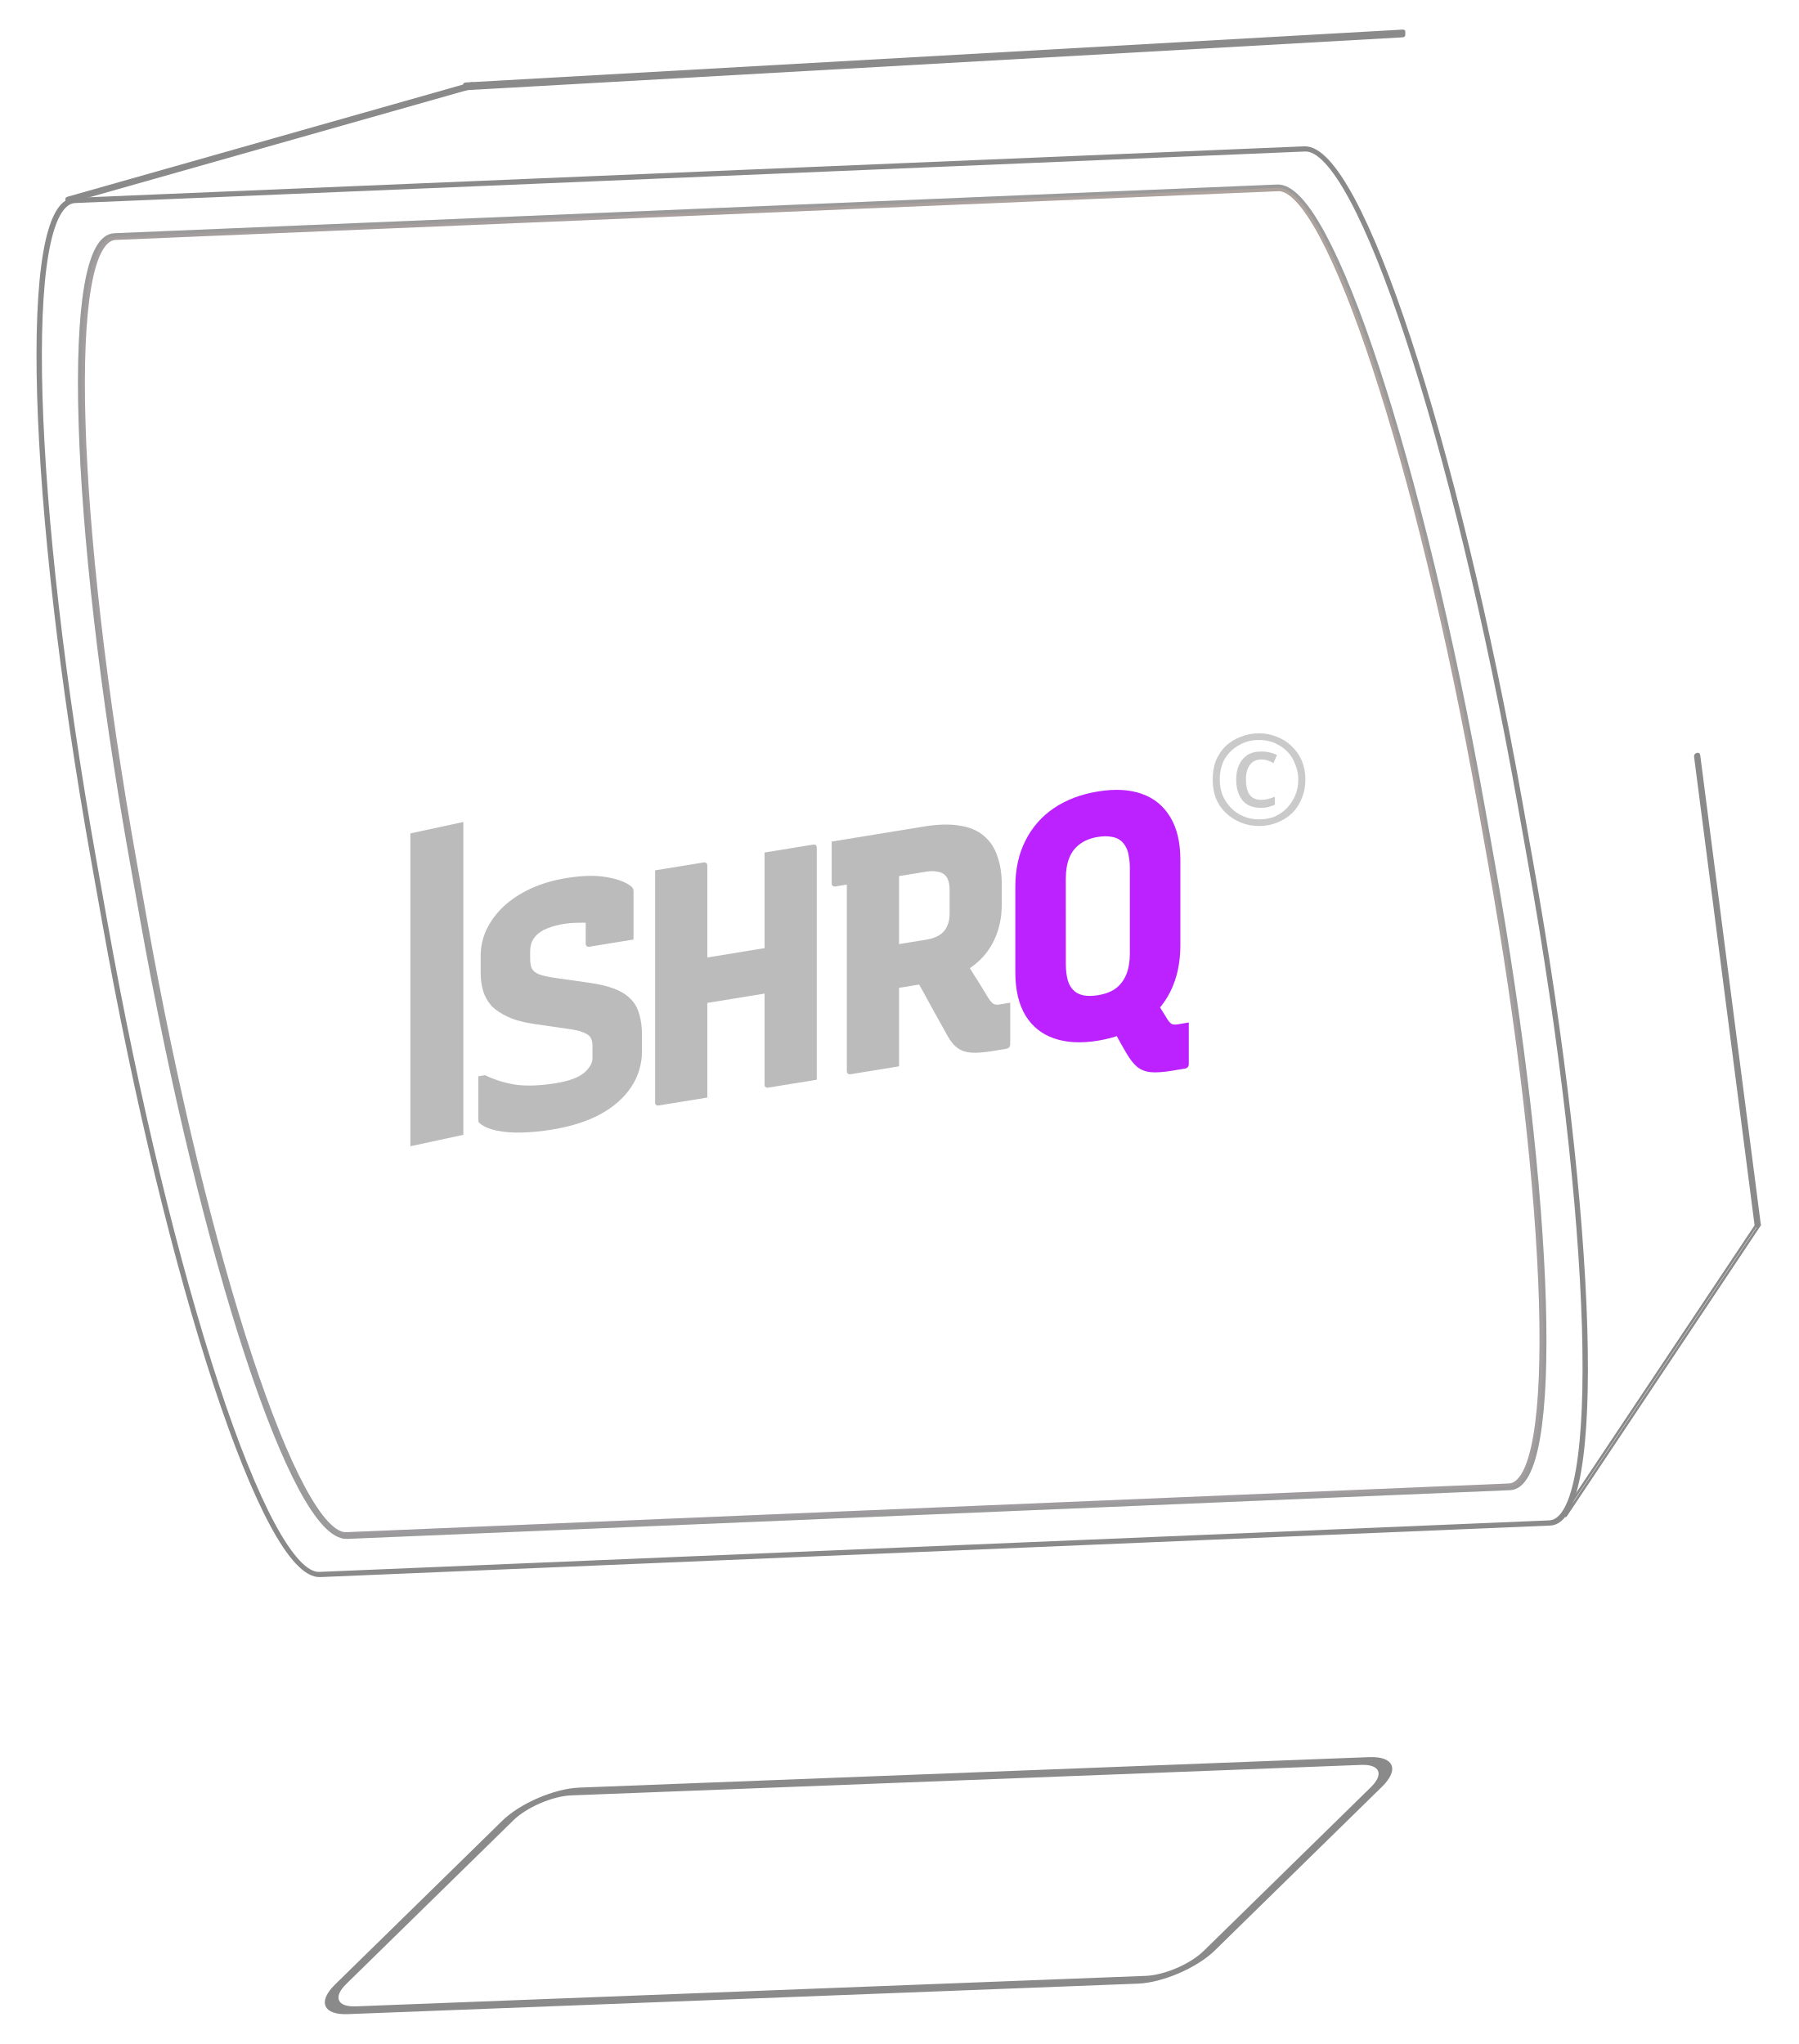
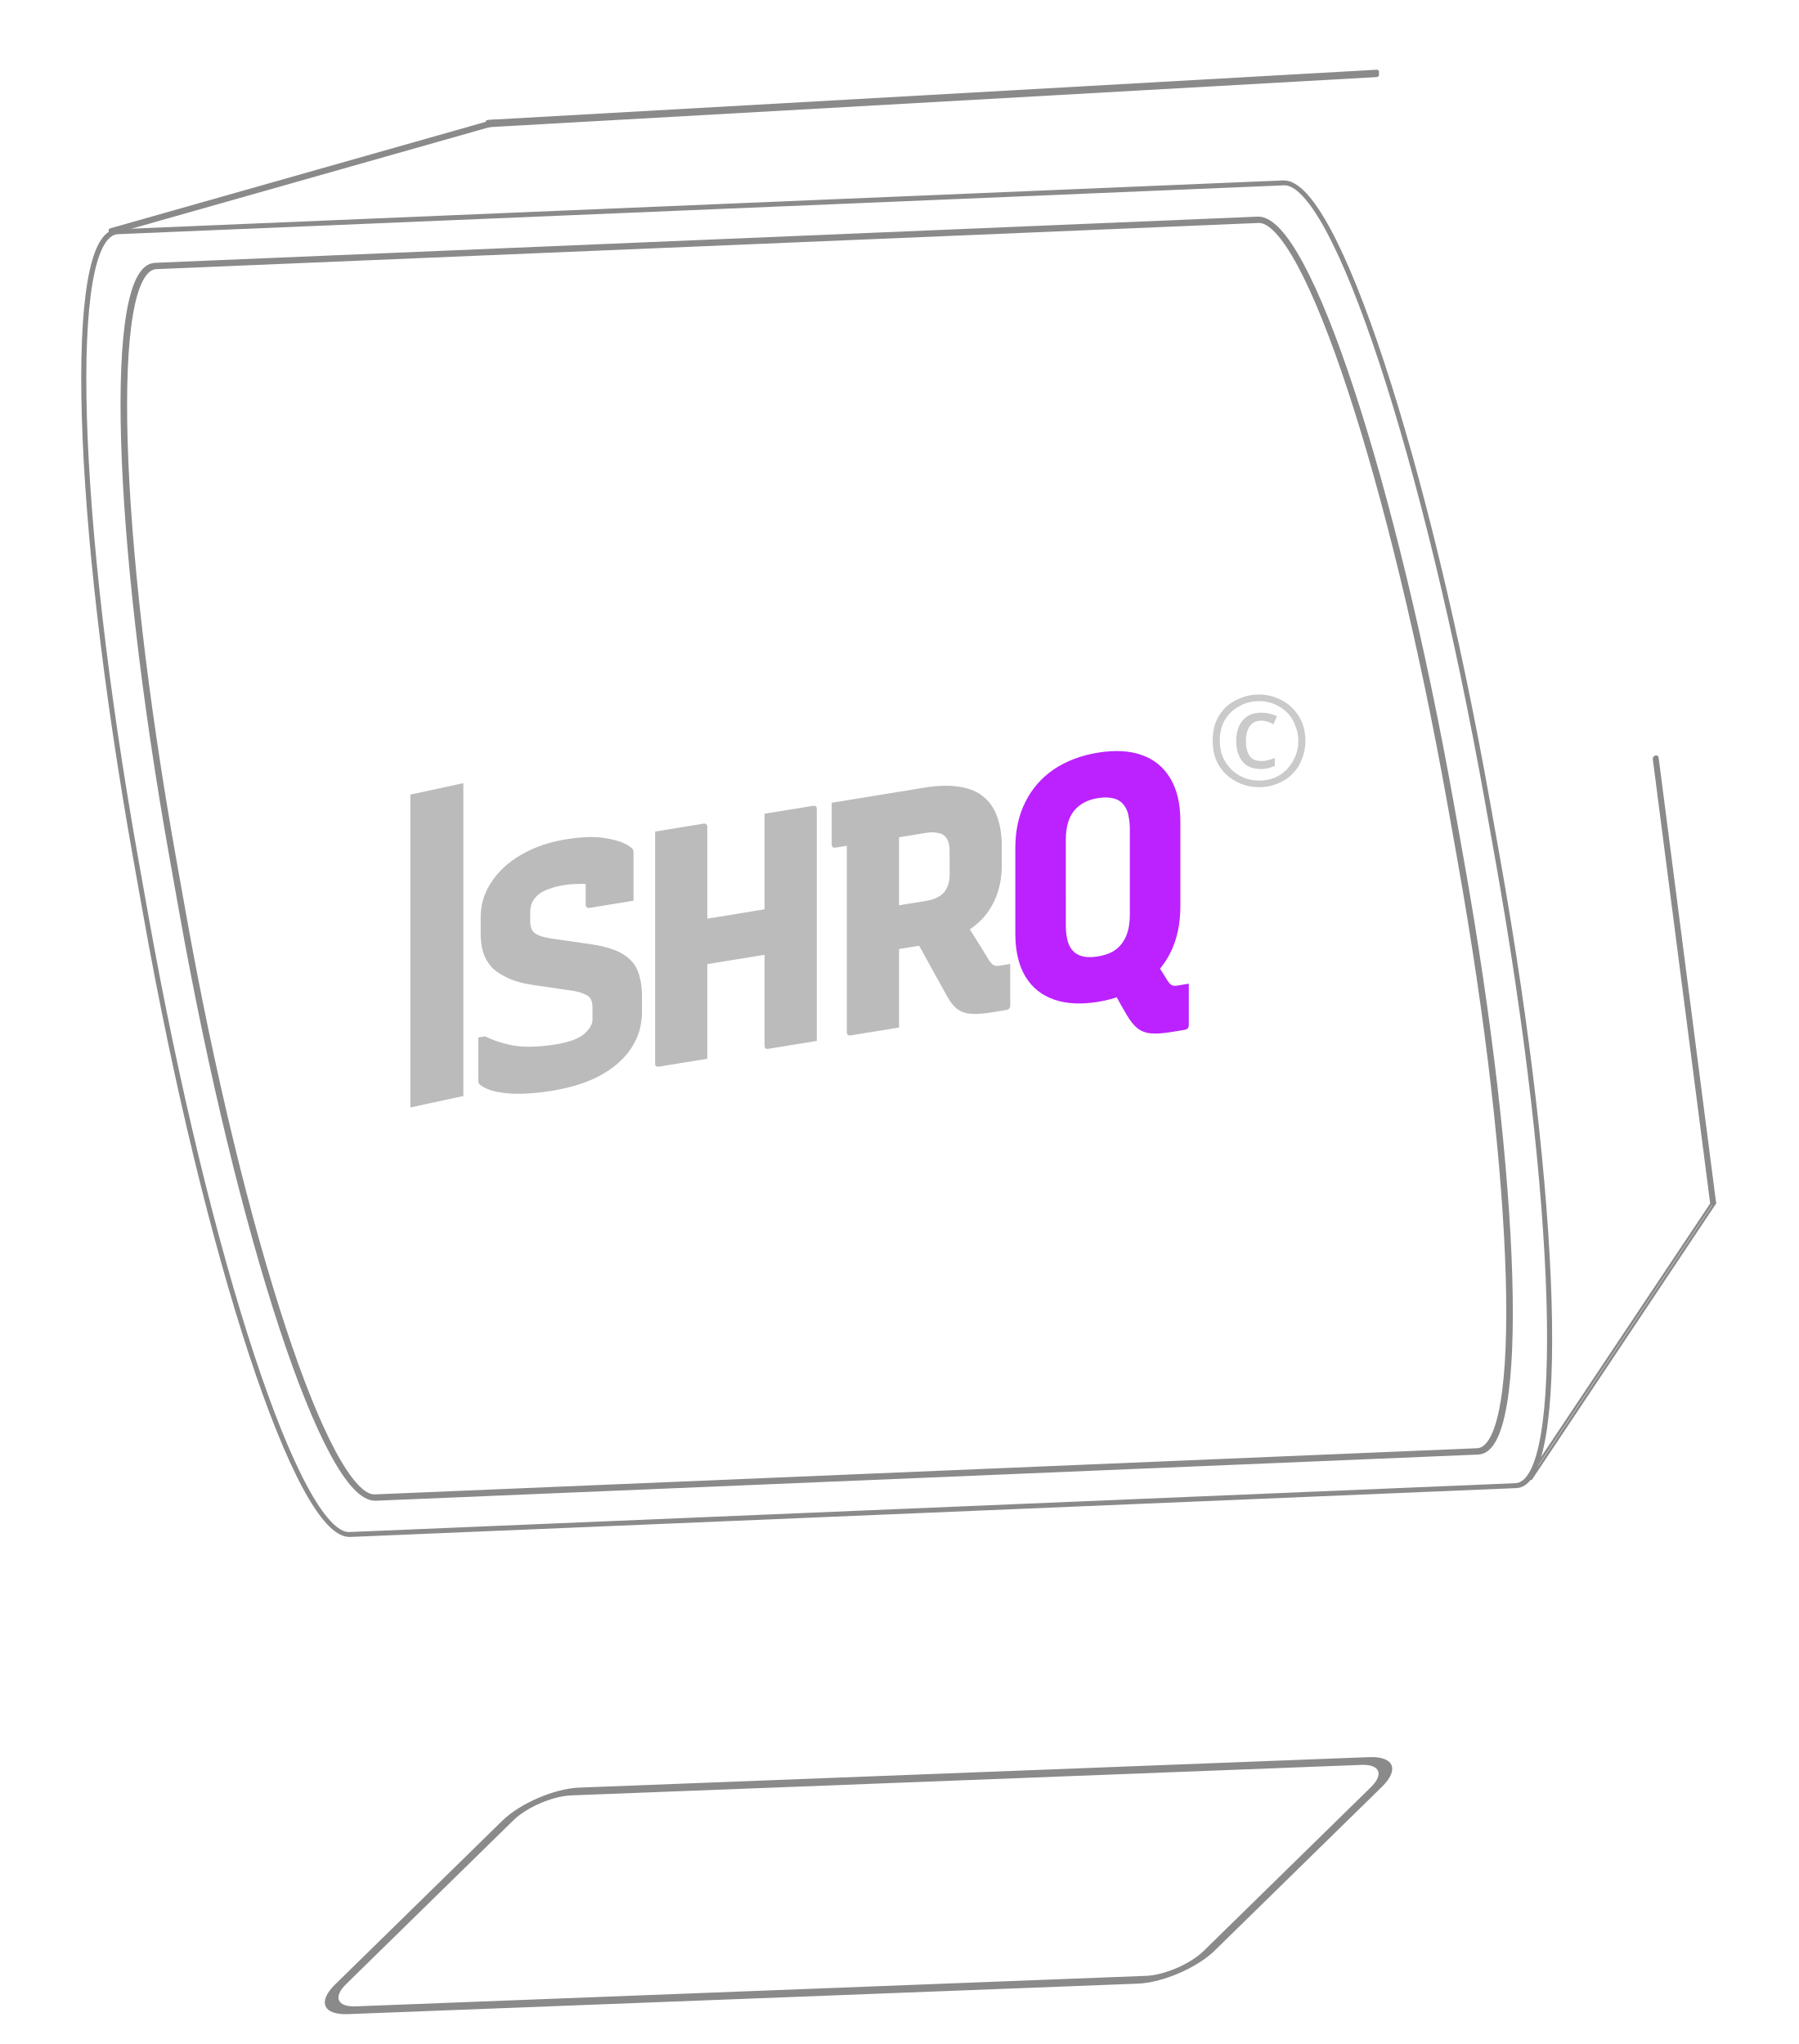
<svg xmlns="http://www.w3.org/2000/svg" xmlns:xlink="http://www.w3.org/1999/xlink" width="220" height="250" viewBox="0 0 58.208 66.146" version="1.1" id="svg5">
  <defs id="defs2">
    <linearGradient id="linearGradient34743">
      <stop style="stop-color:#7d42a4;stop-opacity:0.157" offset="0" id="stop34739" />
      <stop style="stop-color:#ed8d59;stop-opacity:0.541" offset="1" id="stop34741" />
    </linearGradient>
    <linearGradient id="linearGradient57454">
      <stop style="stop-color:#7f00e4;stop-opacity:1" offset="0" id="stop57452" />
      <stop style="stop-color:#e17337;stop-opacity:0.918" offset="1" id="stop57450" />
    </linearGradient>
    <linearGradient xlink:href="#linearGradient57454" id="linearGradient57592" gradientUnits="userSpaceOnUse" x1="-67.982" y1="-39.561" x2="38.253" y2="-34.246" spreadMethod="repeat" gradientTransform="matrix(1.143714,0,0,1.143714,63.37574,99.66876)" />
    <linearGradient xlink:href="#linearGradient34743" id="linearGradient1745" x1="34.743" y1="76.275" x2="79.908" y2="29.79" gradientUnits="userSpaceOnUse" spreadMethod="reflect" />
  </defs>
  <g id="layer1">
    <g id="g1036" transform="matrix(0.9079462,0,0,0.9079462,-8.394532,-3.943176)">
      <rect style="opacity:1;fill:none;fill-opacity:1;stroke:#8a8a8a;stroke-width:0.396;stroke-linejoin:round;stroke-opacity:1;paint-order:markers stroke fill" id="rect19644" width="30.976" height="11.142" x="102.119" y="103.164" transform="matrix(0.9992558,-0.03857179,-0.7143918,0.699746,0,0)" ry="1.401" />
-       <g id="g4842" transform="matrix(0.9371433,-0.1467193,0.1758607,0.931651,-23.89423,-10.87054)">
+       <g id="g4842" transform="matrix(0.8885266,-0.1391079,0.1667375,0.8833192,-20.51393,-8.595674)">
        <g id="g3294" transform="matrix(1.246997,0.07802651,-0.05280345,0.9920454,-6.005121,3.628629)" style="fill:#8a8a8a;fill-opacity:1">
          <rect style="opacity:1;fill:#8a8a8a;fill-opacity:1;stroke:#8a8a8a;stroke-width:0.158;stroke-linejoin:round;stroke-miterlimit:4;stroke-dasharray:none;stroke-opacity:1;paint-order:markers stroke fill" id="rect2533" width="28.135" height="0.136" x="46.155" y="18.177" rx="0" ry="0.136" transform="matrix(0.9989278,0.04629619,-0.1077049,0.9941829,0,0)" />
          <rect style="opacity:1;fill:#8a8a8a;fill-opacity:1;stroke:#8a8a8a;stroke-width:0.111;stroke-linejoin:round;stroke-miterlimit:4;stroke-dasharray:none;stroke-opacity:1;paint-order:markers stroke fill" id="rect3284" width="12.829" height="0.145" x="-48.756" y="-31.547" rx="0" ry="0.145" transform="matrix(-0.9739822,0.2266244,0.1006378,-0.9949231,0,0)" />
        </g>
        <g id="g3290" transform="matrix(1.134785,-0.0807986,-0.07384635,0.7068399,-4.061686,31.73475)" style="fill:#8a8a8a;fill-opacity:0.145">
          <path id="rect39434" style="opacity:1;fill:#8a8a8a;fill-opacity:0.145;stroke:#8a8a8a;stroke-width:0.121;stroke-linejoin:round;stroke-opacity:1;paint-order:markers stroke fill" d="m 85.026,48.615 0.729,25.178 c 0.002,0.063 -0.016,0.117 -0.04,0.121 -0.024,0.004 -0.045,-0.042 -0.047,-0.105 L 84.938,48.631 c -0.002,-0.063 0.016,-0.117 0.04,-0.121 0.024,-0.004 0.045,0.042 0.047,0.105 z" />
          <rect style="display:inline;opacity:1;fill:#8a8a8a;fill-opacity:0.145;stroke:#8a8a8a;stroke-width:0.114;stroke-linejoin:round;stroke-miterlimit:4;stroke-dasharray:none;stroke-opacity:1;paint-order:markers stroke fill" id="rect3286" width="14.779" height="0.133" x="-32.888" y="-123.911" rx="0" ry="0.133" transform="matrix(-0.4917325,0.8707463,-0.5617776,-0.8272883,0,0)" />
        </g>
-         <g id="g98844" style="stroke:#4a4a4a;stroke-opacity:1">
+         <g id="g98844" style="display:inline;stroke:#4a4a4a;stroke-opacity:1">
          <rect style="opacity:1;fill:none;stroke:#8a8a8a;stroke-width:0.198;stroke-linejoin:round;stroke-miterlimit:4;stroke-dasharray:none;stroke-opacity:1;paint-order:markers stroke fill" id="rect848" width="53.424" height="52.486" x="29.535" y="25.379" rx="3.667" ry="25.121" transform="matrix(0.9935158,0.113694,-0.01008697,0.9999491,0,0)" />
          <rect style="display:inline;opacity:1;mix-blend-mode:normal;fill:none;fill-opacity:0.096;stroke:#8a8a8a;stroke-width:0.255;stroke-linejoin:round;stroke-miterlimit:4;stroke-dasharray:none;stroke-opacity:1;paint-order:markers stroke fill" id="rect1028" width="50.505" height="49.618" x="30.994" y="26.813" rx="3.467" ry="23.748" transform="matrix(0.9935158,0.113694,-0.01008697,0.9999491,0,0)" />
-           <rect style="opacity:0.48;mix-blend-mode:screen;fill:url(#linearGradient1745);fill-opacity:1;stroke:#4a4a4a;stroke-width:0.255;stroke-linejoin:round;stroke-miterlimit:4;stroke-dasharray:none;stroke-opacity:1;paint-order:markers stroke fill" id="rect2327" width="50.505" height="49.618" x="30.994" y="26.813" rx="3.467" ry="23.748" transform="matrix(0.9935158,0.113694,-0.01008697,0.9999491,0,0)" />
+           <rect style="display:none;opacity:0.48;mix-blend-mode:screen;fill:url(#linearGradient1745);fill-opacity:1;stroke:#4a4a4a;stroke-width:0.255;stroke-linejoin:round;stroke-miterlimit:4;stroke-dasharray:none;stroke-opacity:1;paint-order:markers stroke fill" id="rect2327" width="50.505" height="49.618" x="30.994" y="26.813" rx="3.467" ry="23.748" transform="matrix(0.9935158,0.113694,-0.01008697,0.9999491,0,0)" />
        </g>
      </g>
-       <g id="g1017" transform="matrix(1.011862,0,0,1.011862,1.022411,-0.6592088)" style="opacity:1">
+       <g id="g1017" transform="matrix(1.011862,0,0,1.011862,1.022411,-2.042459)" style="opacity:1">
        <text xml:space="preserve" style="font-size:4.454px;line-height:1.25;font-family:Recursive;-inkscape-font-specification:Recursive;letter-spacing:0px;opacity:0.771;fill:#bbbbbb;fill-opacity:1;stroke-width:0.111" x="50.616" y="33.994" id="text161655">
          <tspan id="tspan161653" style="fill:#bbbbbb;fill-opacity:1;stroke-width:0.111" x="50.616" y="33.994">©</tspan>
        </text>
        <path d="m 48.535,39.703 q 0.202,0.311 0.356,0.583 0.166,0.258 0.356,0.571 0.095,0.139 0.166,0.163 0.071,0.024 0.19,0.005 0.047,-0.008 0.071,-0.012 0.036,-0.006 0.083,-0.014 l 0.237,-0.039 q 0,0.403 0,0.724 0,0.332 0,0.747 0,0.059 -0.036,0.101 -0.036,0.041 -0.095,0.051 -0.083,0.014 -0.237,0.039 -0.142,0.023 -0.261,0.043 -0.427,0.07 -0.712,0.045 -0.273,-0.027 -0.474,-0.184 -0.19,-0.159 -0.368,-0.462 -0.225,-0.378 -0.403,-0.717 -0.178,-0.339 -0.403,-0.717 z m -1.744,-6.88 q 0.901,-0.147 1.542,0.081 0.652,0.226 1.008,0.82 0.356,0.583 0.356,1.508 v 3.013 q 0,0.925 -0.356,1.636 -0.356,0.699 -1.008,1.137 -0.641,0.436 -1.542,0.583 -0.89,0.145 -1.542,-0.081 -0.652,-0.226 -1.008,-0.808 -0.356,-0.594 -0.356,-1.52 v -3.013 q 0,-0.925 0.356,-1.624 0.356,-0.71 1.008,-1.149 0.652,-0.438 1.542,-0.583 z m -1.127,6.079 q 0,0.332 0.071,0.581 0.071,0.237 0.237,0.377 0.13,0.109 0.332,0.148 0.214,0.036 0.486,-0.008 0.403,-0.066 0.641,-0.247 0.249,-0.195 0.368,-0.499 0.119,-0.304 0.119,-0.719 v -3.013 q 0,-0.225 -0.036,-0.409 -0.024,-0.186 -0.095,-0.317 -0.071,-0.143 -0.178,-0.232 -0.142,-0.119 -0.344,-0.146 -0.202,-0.038 -0.474,0.006 -0.391,0.064 -0.641,0.259 -0.249,0.183 -0.368,0.487 -0.119,0.304 -0.119,0.719 z" id="path9021" style="fill:#bb22ff;fill-opacity:1;stroke-width:1.227" />
        <path d="m 41.878,38.392 q 0.297,0.474 0.534,0.862 0.249,0.386 0.534,0.862 0.095,0.139 0.166,0.186 0.083,0.046 0.202,0.026 0.047,-0.008 0.071,-0.012 0.036,-0.006 0.083,-0.014 l 0.237,-0.039 q 0,0.403 0,0.735 0,0.332 0,0.735 0,0.059 -0.036,0.101 -0.036,0.041 -0.095,0.051 -0.083,0.014 -0.237,0.039 -0.142,0.023 -0.261,0.043 -0.427,0.07 -0.712,0.057 -0.285,-0.013 -0.486,-0.146 -0.202,-0.133 -0.368,-0.426 -0.297,-0.533 -0.593,-1.066 -0.285,-0.535 -0.593,-1.066 z M 37.418,34.587 q 0.807,-0.131 1.625,-0.265 0.818,-0.133 1.625,-0.265 0.747,-0.122 1.269,-0.029 0.522,0.081 0.842,0.361 0.332,0.278 0.474,0.717 0.154,0.426 0.154,0.995 v 0.7 q 0,0.546 -0.166,1.012 -0.166,0.466 -0.486,0.827 -0.32,0.349 -0.771,0.588 -0.451,0.228 -1.02,0.32 -0.332,0.054 -0.676,0.11 -0.332,0.054 -0.664,0.108 l -0.13,0.081 v -1.601 q 0.308,-0.05 0.617,-0.1 0.32,-0.052 0.629,-0.102 0.285,-0.046 0.463,-0.158 0.19,-0.114 0.273,-0.305 0.095,-0.193 0.095,-0.454 V 36.295 q 0,-0.202 -0.047,-0.336 -0.047,-0.135 -0.142,-0.214 -0.095,-0.079 -0.261,-0.1 -0.154,-0.034 -0.38,0.003 -0.522,0.085 -1.068,0.174 -0.534,0.087 -1.068,0.174 -0.522,0.085 -1.056,0.172 -0.059,0.01 -0.095,-0.02 -0.036,-0.03 -0.036,-0.089 0,-0.391 0,-0.735 0,-0.344 0,-0.735 z m 2.372,7.917 q -0.439,0.072 -0.854,0.139 -0.403,0.066 -0.854,0.139 -0.059,0.01 -0.095,-0.02 -0.036,-0.03 -0.036,-0.089 0,-0.949 0,-1.827 0,-0.89 0,-1.756 0,-0.878 0,-1.767 0,-0.89 0,-1.827 l 1.981,-0.323 -0.142,0.379 q 0,0.344 0,0.676 0,0.332 0,0.641 0,0.747 0,1.459 0,0.712 0,1.447 0,0.735 0,1.566 0,0.32 0,0.617 0,0.297 0,0.546 z" id="path9024" style="fill:#bbbbbb;fill-opacity:1;stroke-width:1.227" />
        <path d="m 31.198,35.601 q 0.451,-0.073 0.854,-0.139 0.415,-0.068 0.854,-0.139 0.059,-0.01 0.095,0.02 0.036,0.03 0.036,0.089 0,1.02 0,2.04 0,1.02 0,2.052 0,1.02 0,2.04 0,1.02 0,2.04 -0.439,0.071 -0.854,0.139 -0.403,0.066 -0.854,0.139 -0.036,0.006 -0.071,-2.64e-4 -0.024,-0.02 -0.047,-0.04 -0.012,-0.022 -0.012,-0.069 0,-1.151 0,-2.301 0,-1.151 0,-2.301 0,-1.151 0,-2.301 0,-0.32 0,-0.629 0,-0.32 0,-0.641 z m 0.783,3.241 2.325,-0.379 q 0.202,-0.033 0.391,-0.064 0.202,-0.033 0.391,-0.064 l 0.439,-0.178 0.391,1.644 -3.808,0.62 q -0.036,0.006 -0.059,0.01 -0.024,-0.008 -0.047,-0.016 -0.012,-0.022 -0.024,-0.044 0,-0.024 0,-0.059 z m 4.911,4.134 q -0.439,0.071 -0.854,0.139 -0.403,0.066 -0.854,0.139 -0.036,0.006 -0.071,-2.67e-4 -0.024,-0.02 -0.047,-0.04 -0.012,-0.022 -0.012,-0.069 0,-1.02 0,-2.04 0,-1.02 0,-2.04 0,-1.032 0,-2.052 0,-1.02 0,-2.04 0.451,-0.073 0.854,-0.139 0.415,-0.068 0.854,-0.139 0.036,-0.006 0.059,0.002 0.024,-0.004 0.036,0.018 0.024,0.008 0.024,0.032 0.012,0.022 0.012,0.057 0,0.854 0,1.72 0,0.854 0,1.72 0,0.854 0,1.72 0,0.854 0,1.708 0,0.356 0,0.688 0,0.332 0,0.617 z" id="path9027" style="fill:#bbbbbb;fill-opacity:1;stroke-width:1.227" />
        <path d="m 28.079,35.872 q 0.842,-0.137 1.423,-0.03 0.593,0.105 0.866,0.333 0.047,0.04 0.059,0.085 0.012,0.046 0.012,0.117 0,0.225 0,0.522 0,0.285 0,0.581 0,0.285 0,0.557 -0.38,0.062 -0.783,0.128 -0.391,0.064 -0.771,0.126 -0.059,0.01 -0.095,-0.02 -0.036,-0.03 -0.036,-0.089 0,-0.095 0,-0.202 0,-0.107 0,-0.225 0,-0.13 0,-0.273 0,-0.154 0,-0.344 l 0.332,0.337 q -0.273,-0.039 -0.557,-0.028 -0.285,-0.001 -0.557,0.043 -0.285,0.046 -0.498,0.129 -0.214,0.07 -0.368,0.19 -0.154,0.12 -0.237,0.288 -0.071,0.154 -0.071,0.367 v 0.249 q 0,0.214 0.059,0.346 0.071,0.131 0.261,0.207 0.202,0.074 0.593,0.129 l 1.127,0.16 q 0.557,0.075 0.925,0.217 0.368,0.142 0.581,0.368 0.214,0.214 0.297,0.533 0.095,0.305 0.095,0.72 v 0.569 q 0,0.7 -0.38,1.272 -0.38,0.572 -1.091,0.961 -0.7,0.375 -1.696,0.537 -0.569,0.093 -1.079,0.105 -0.498,0.01 -0.878,-0.07 -0.368,-0.082 -0.569,-0.239 -0.036,-0.03 -0.059,-0.062 -0.012,-0.046 -0.012,-0.164 0,-0.225 0,-0.451 0,-0.225 0,-0.474 0,-0.249 0,-0.522 l 0.237,-0.039 q 0.534,0.257 1.115,0.34 0.581,0.071 1.376,-0.058 0.7,-0.114 0.996,-0.364 0.297,-0.262 0.297,-0.511 v -0.439 q 0,-0.166 -0.059,-0.275 -0.047,-0.111 -0.237,-0.187 -0.178,-0.09 -0.593,-0.141 l -1.115,-0.162 q -0.593,-0.081 -0.973,-0.257 -0.38,-0.175 -0.593,-0.402 -0.202,-0.24 -0.285,-0.523 -0.083,-0.295 -0.083,-0.615 v -0.605 q 0,-0.486 0.202,-0.922 0.214,-0.45 0.605,-0.822 0.403,-0.374 0.961,-0.631 0.557,-0.257 1.257,-0.371 z" id="path9030" style="fill:#bbbbbb;fill-opacity:1;stroke-width:1.227" />
        <rect style="fill:#bbbbbb;fill-opacity:1;stroke-width:0.383" id="rect33" width="1.909" height="11.02" x="23.099" y="39.173" transform="matrix(0.9774913,-0.2109757,0,1,0,0)" />
      </g>
    </g>
  </g>
</svg>
